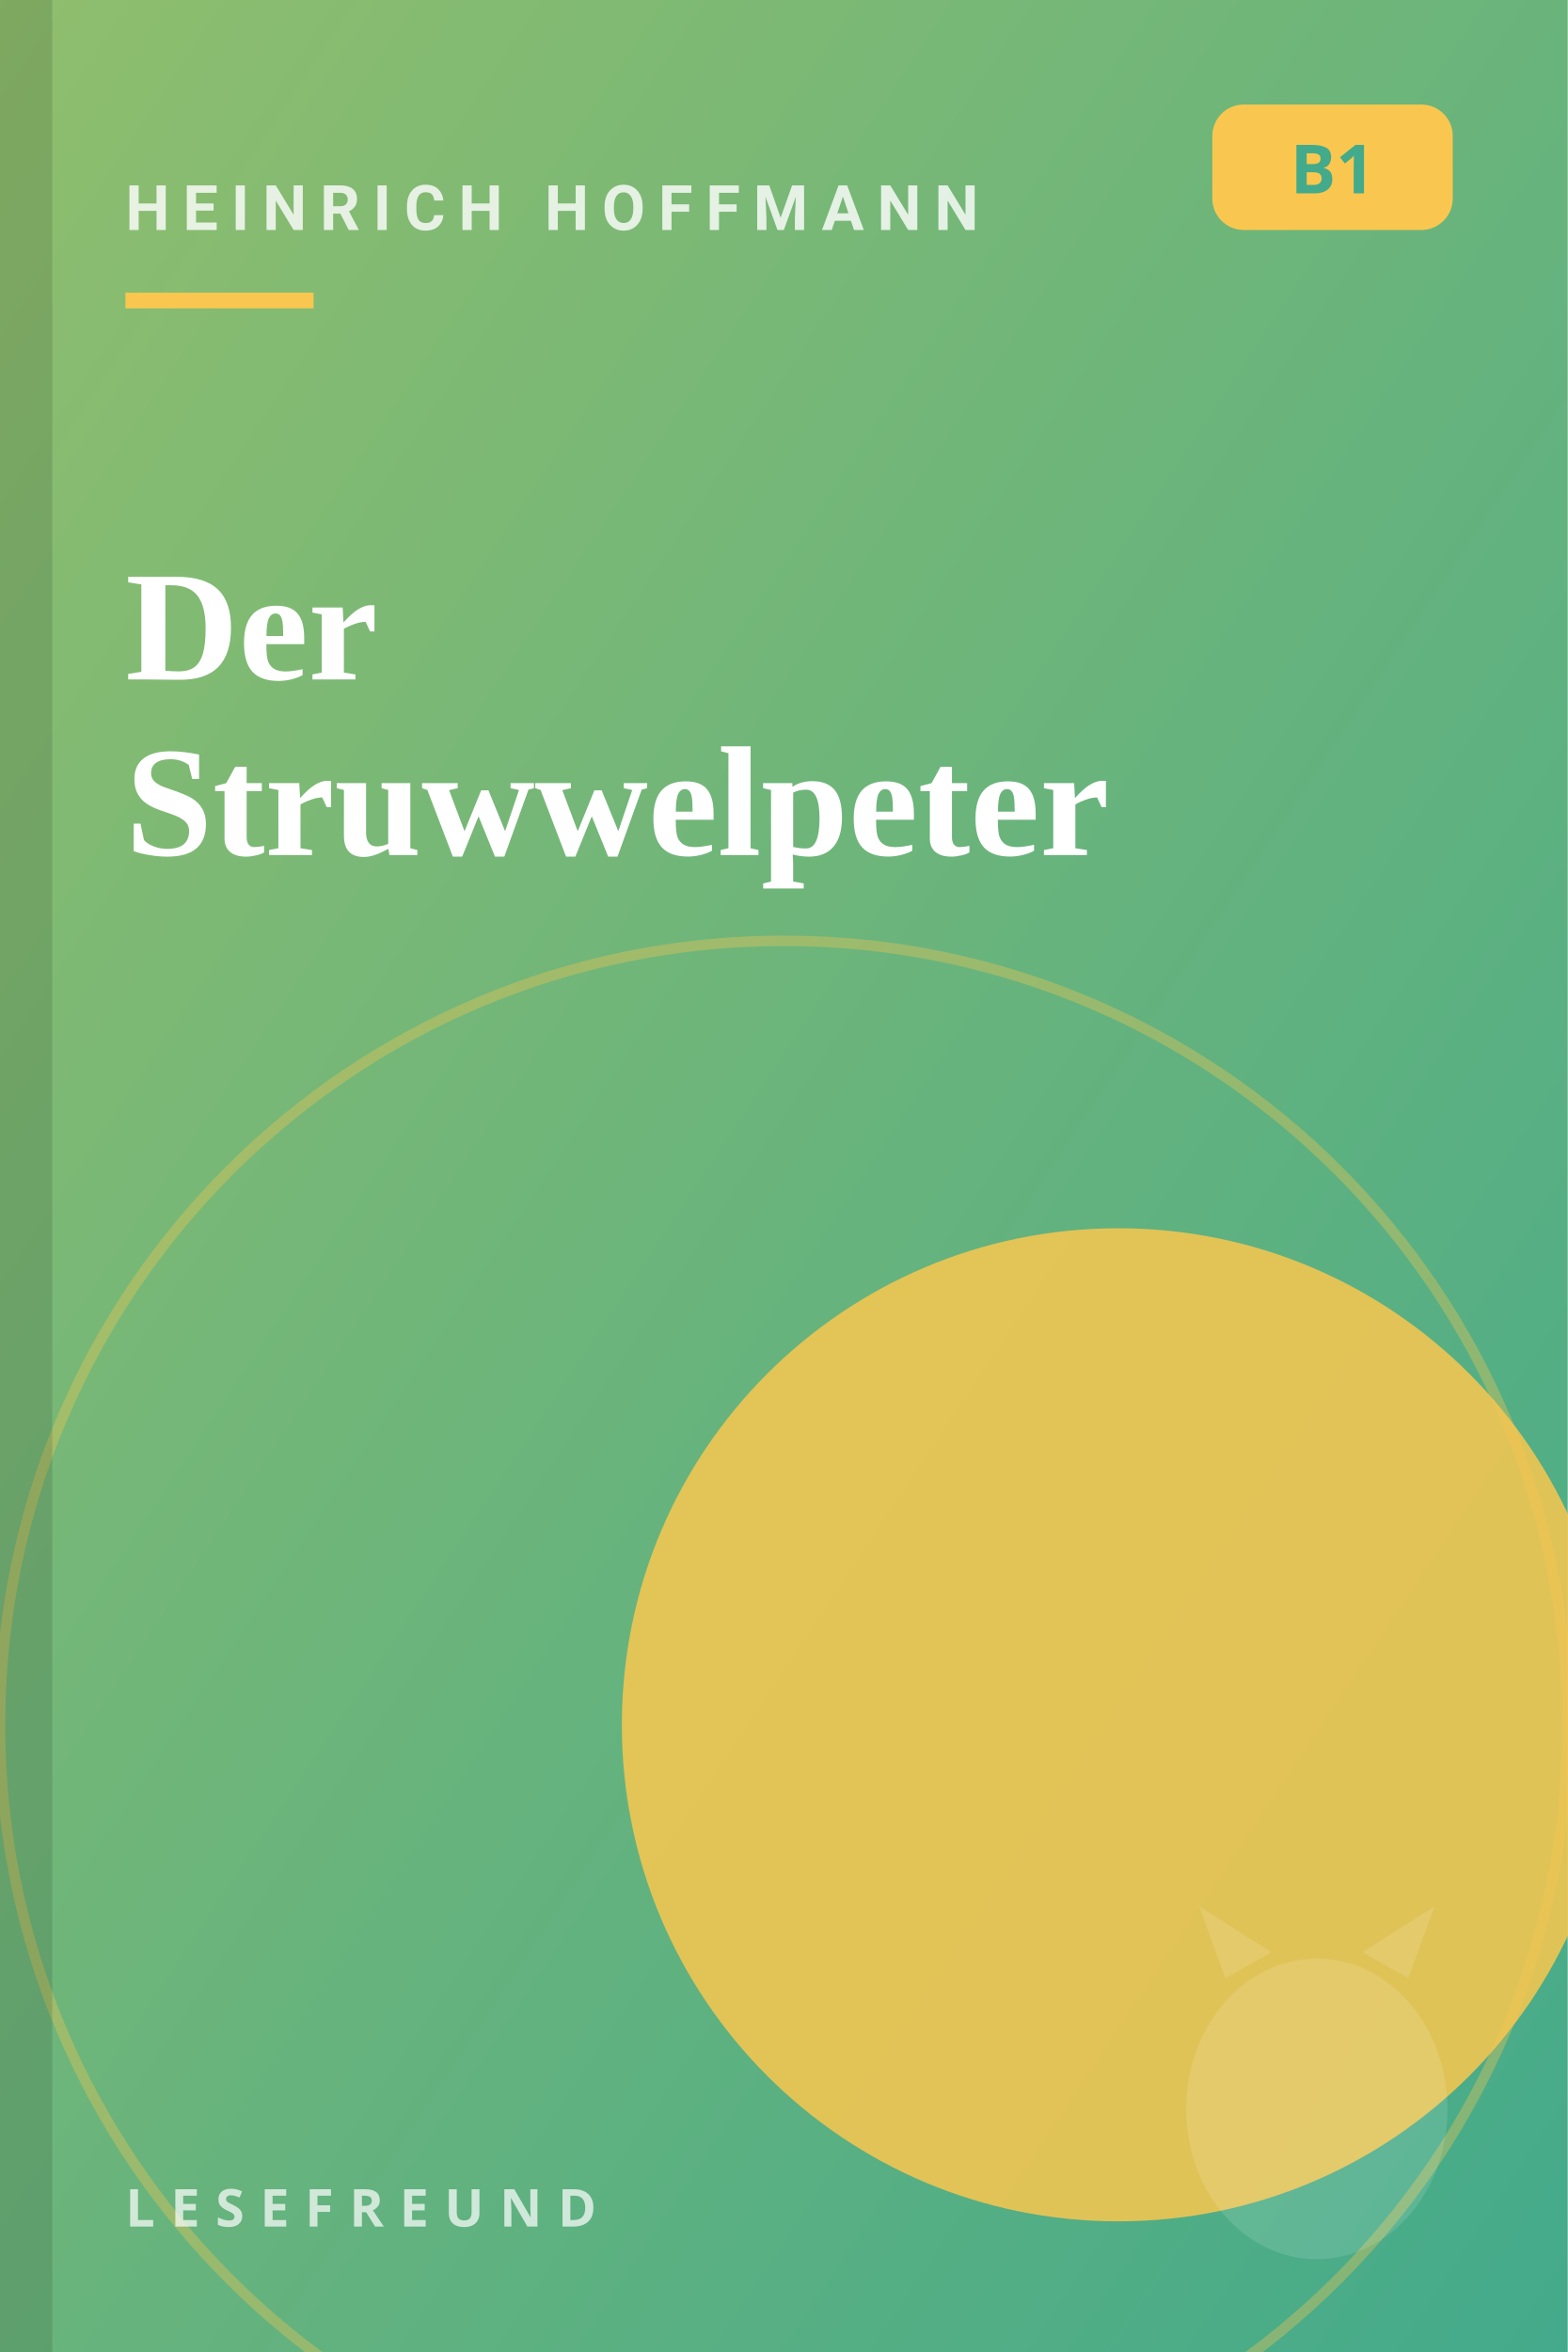
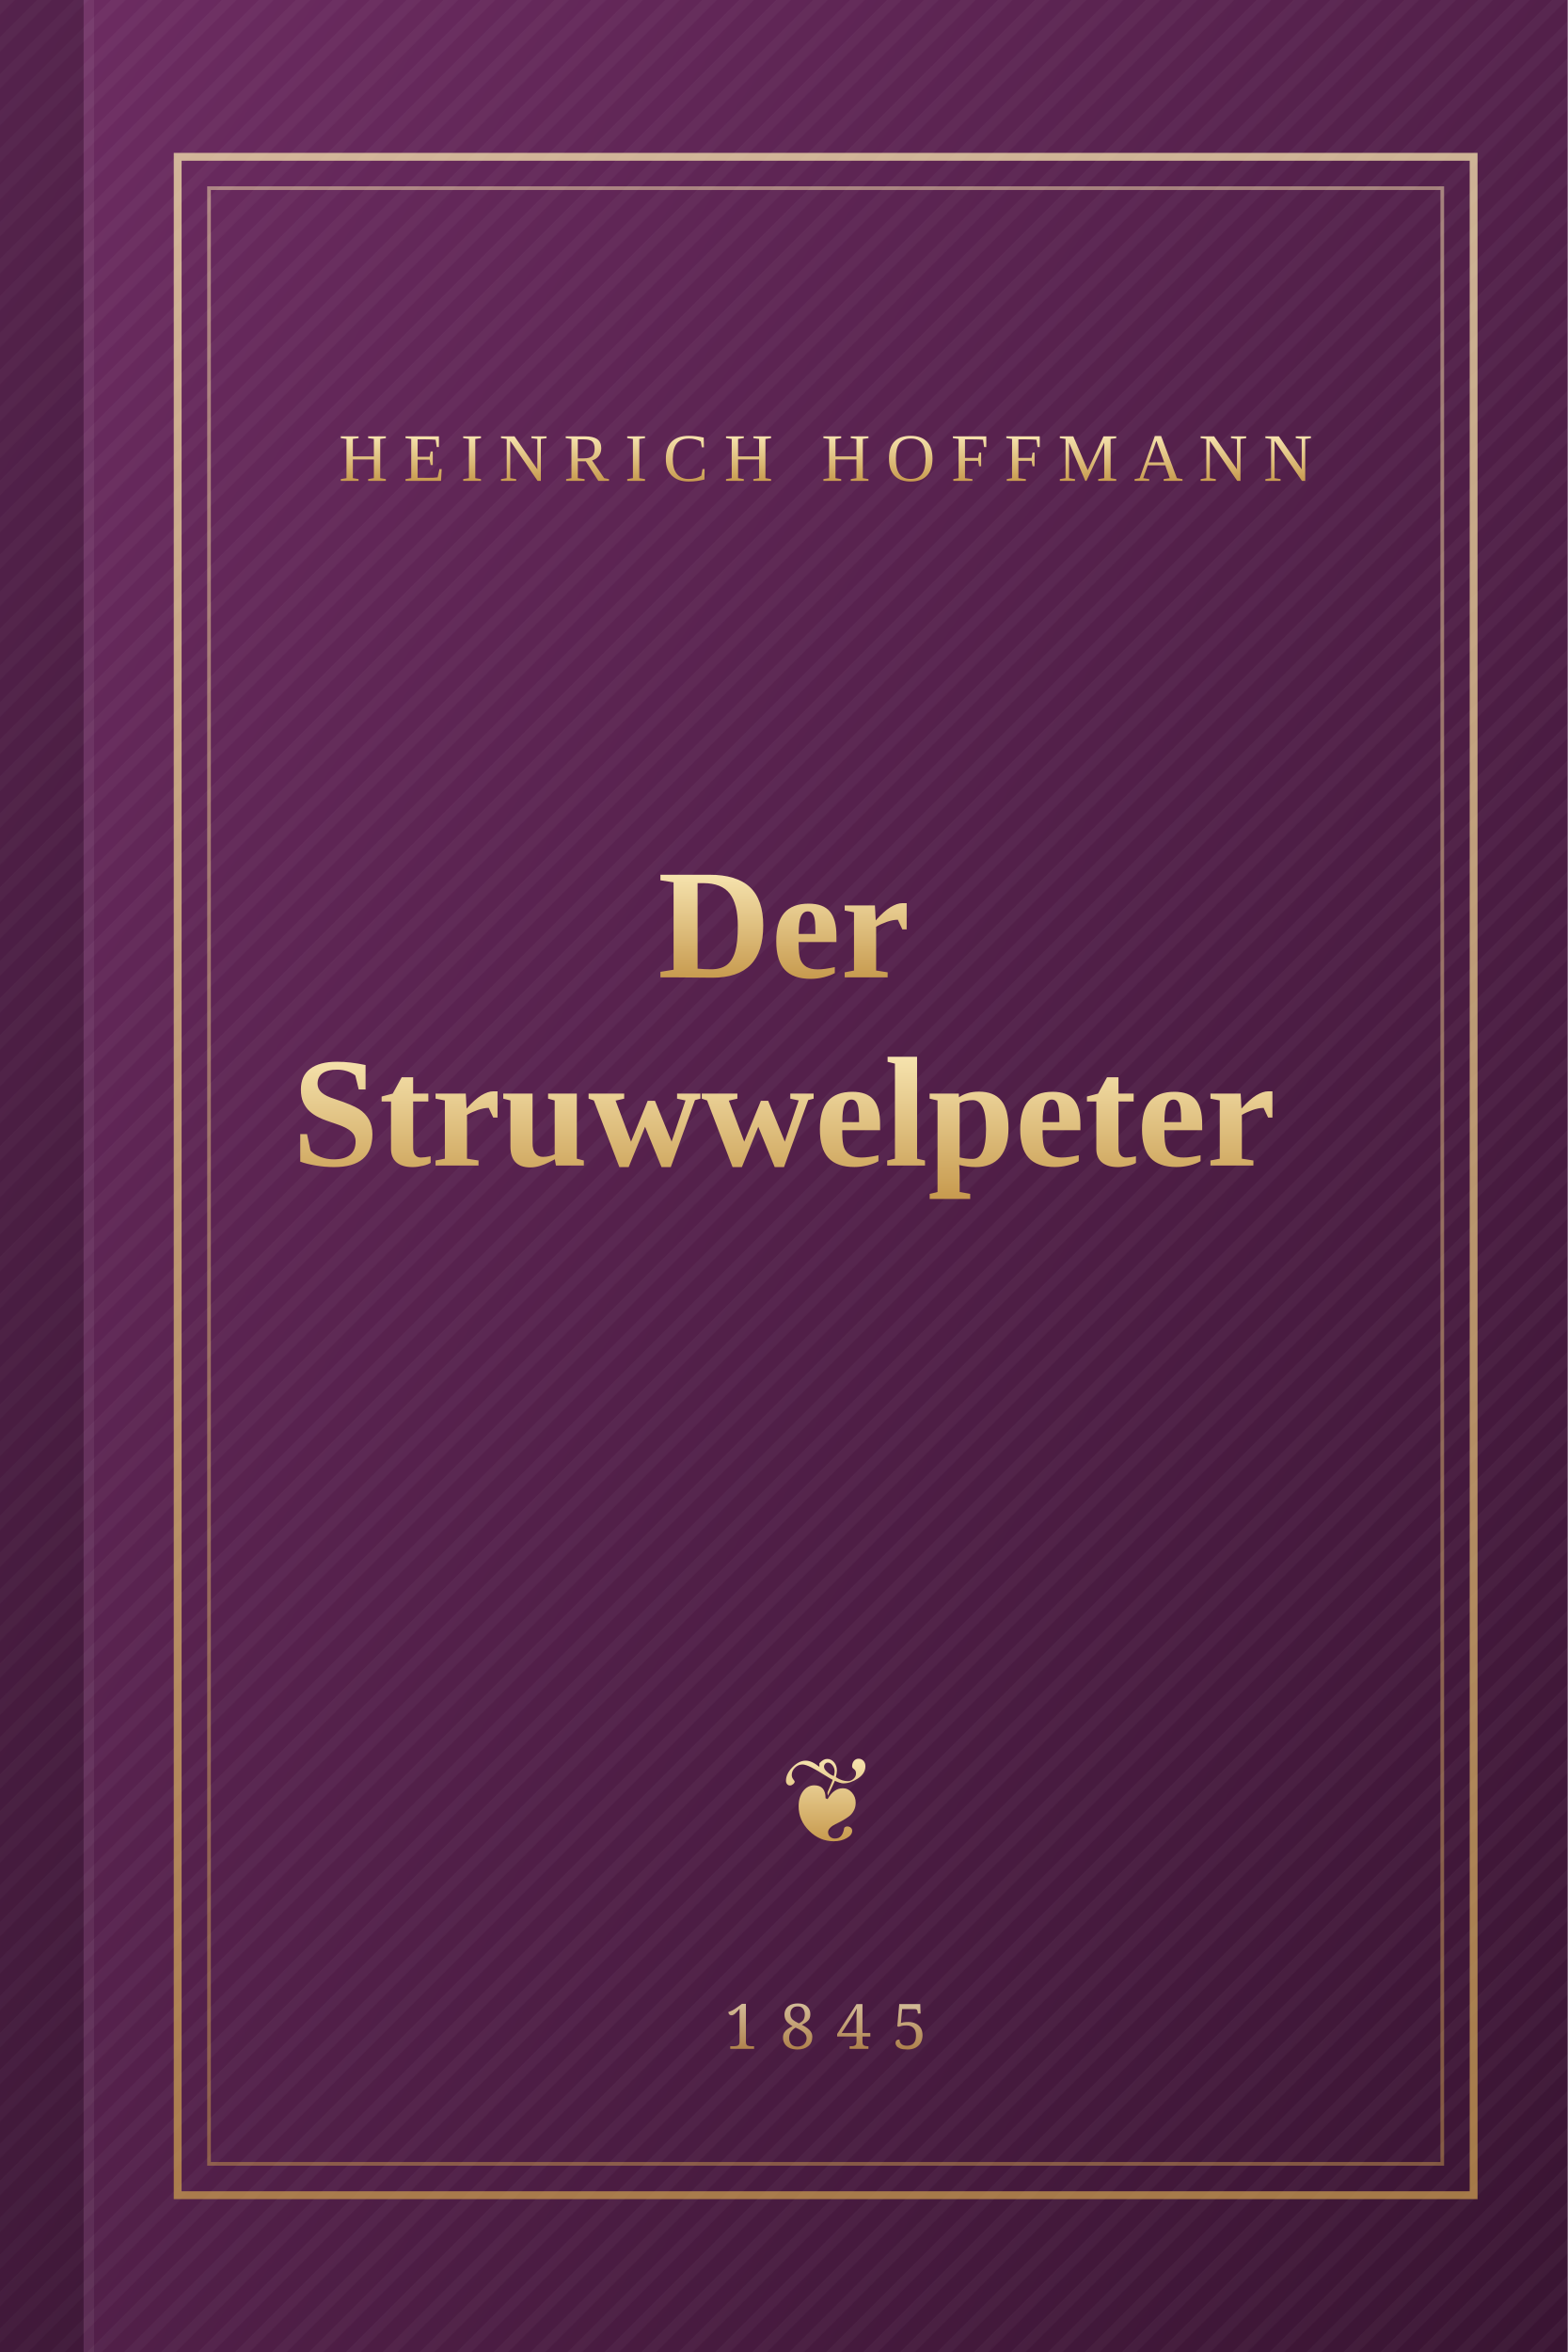
<svg xmlns="http://www.w3.org/2000/svg" viewBox="0 0 300 450" width="300" height="450">
  <defs>
-     <linearGradient id="g" x1="0" y1="0" x2="1" y2="1">
-       <stop offset="0" stop-color="#90be6d" />
-       <stop offset="1" stop-color="#43aa8b" />
+     <linearGradient id="c" x1="0" y1="0" x2="1" y2="1">
+       <stop offset="0" stop-color="hsl(310 42% 30%)" />
+       <stop offset="1" stop-color="hsl(310 48% 15%)" />
+     </linearGradient>
+     <pattern id="w" width="5" height="5" patternUnits="userSpaceOnUse" patternTransform="rotate(45)">
+       <rect width="2" height="5" fill="#fff" opacity=".035" />
+     </pattern>
+     <linearGradient id="g" x1="0" y1="0" x2="0" y2="1">
+       <stop offset="0" stop-color="#f6e3ae" />
+       <stop offset="1" stop-color="#c79a4e" />
    </linearGradient>
  </defs>
-   <rect width="300" height="450" fill="url(#g)" />
-   <circle cx="214" cy="330" r="95" fill="#f9c74f" opacity=".85" />
-   <circle cx="150" cy="330" r="150" fill="none" stroke="#f9c74f" stroke-width="2" opacity=".35" />
-   <rect x="0" y="0" width="10" height="450" fill="#000" opacity=".12" />
-   <text x="24" y="44" font-family="system-ui,-apple-system,Segoe UI,Roboto,sans-serif" font-size="12" font-weight="700" letter-spacing="2.5" fill="#fff" opacity=".8">HEINRICH HOFFMANN</text>
-   <rect x="24" y="56" width="36" height="3" fill="#f9c74f" />
-   <text y="130" font-family="Georgia,'Iowan Old Style','Times New Roman',serif" font-size="30" font-weight="700" fill="#fff">
-     <tspan x="24" dy="0">Der</tspan>
-     <tspan x="24" dy="33.6">Struwwelpeter</tspan>
-   </text>
-   <g transform="translate(212 356) scale(1.25)" fill="#fff" opacity="0.12">
-     <path d="M18 18l-4-11 11 7zM46 18l4-11-11 7z" />
-     <ellipse cx="32" cy="38" rx="20" ry="23" />
+   <rect width="300" height="450" fill="url(#c)" />
+   <rect width="300" height="450" fill="url(#w)" />
+   <rect x="0" y="0" width="16" height="450" fill="#000" opacity=".22" />
+   <rect x="16" y="0" width="2" height="450" fill="#fff" opacity=".06" />
+   <rect x="34" y="30" width="248" height="390" fill="none" stroke="url(#g)" stroke-width="1.5" opacity=".75" />
+   <rect x="40" y="36" width="236" height="378" fill="none" stroke="url(#g)" stroke-width=".7" opacity=".5" />
+   <text x="158" y="92" text-anchor="middle" font-family="Georgia,'Times New Roman',serif" font-size="13" letter-spacing="3" fill="url(#g)">HEINRICH HOFFMANN</text>
+   <path d="M118 112h80" stroke="url(#g)" stroke-width="1" />
+   <g font-family="Georgia,'Times New Roman',serif" font-weight="700" font-size="30" fill="url(#g)">
+     <text x="150" y="187" text-anchor="middle">Der</text>
+     <text x="150" y="223" text-anchor="middle">Struwwelpeter</text>
  </g>
-   <text x="24" y="426" font-family="system-ui,sans-serif" font-size="10" font-weight="800" letter-spacing="3" fill="#fff" opacity=".7">LESEFREUND</text>
-   <rect x="232" y="20" width="46" height="24" rx="6" fill="#f9c74f" />
-   <text x="255" y="37" text-anchor="middle" font-family="system-ui,sans-serif" font-size="13" font-weight="800" fill="#43aa8b">B1</text>
+   <text x="158" y="352" text-anchor="middle" font-size="22" fill="url(#g)">❦</text>
+   <text x="158" y="392" text-anchor="middle" font-family="Georgia,serif" font-size="12" letter-spacing="4" fill="url(#g)" opacity=".8">1845</text>
</svg>
